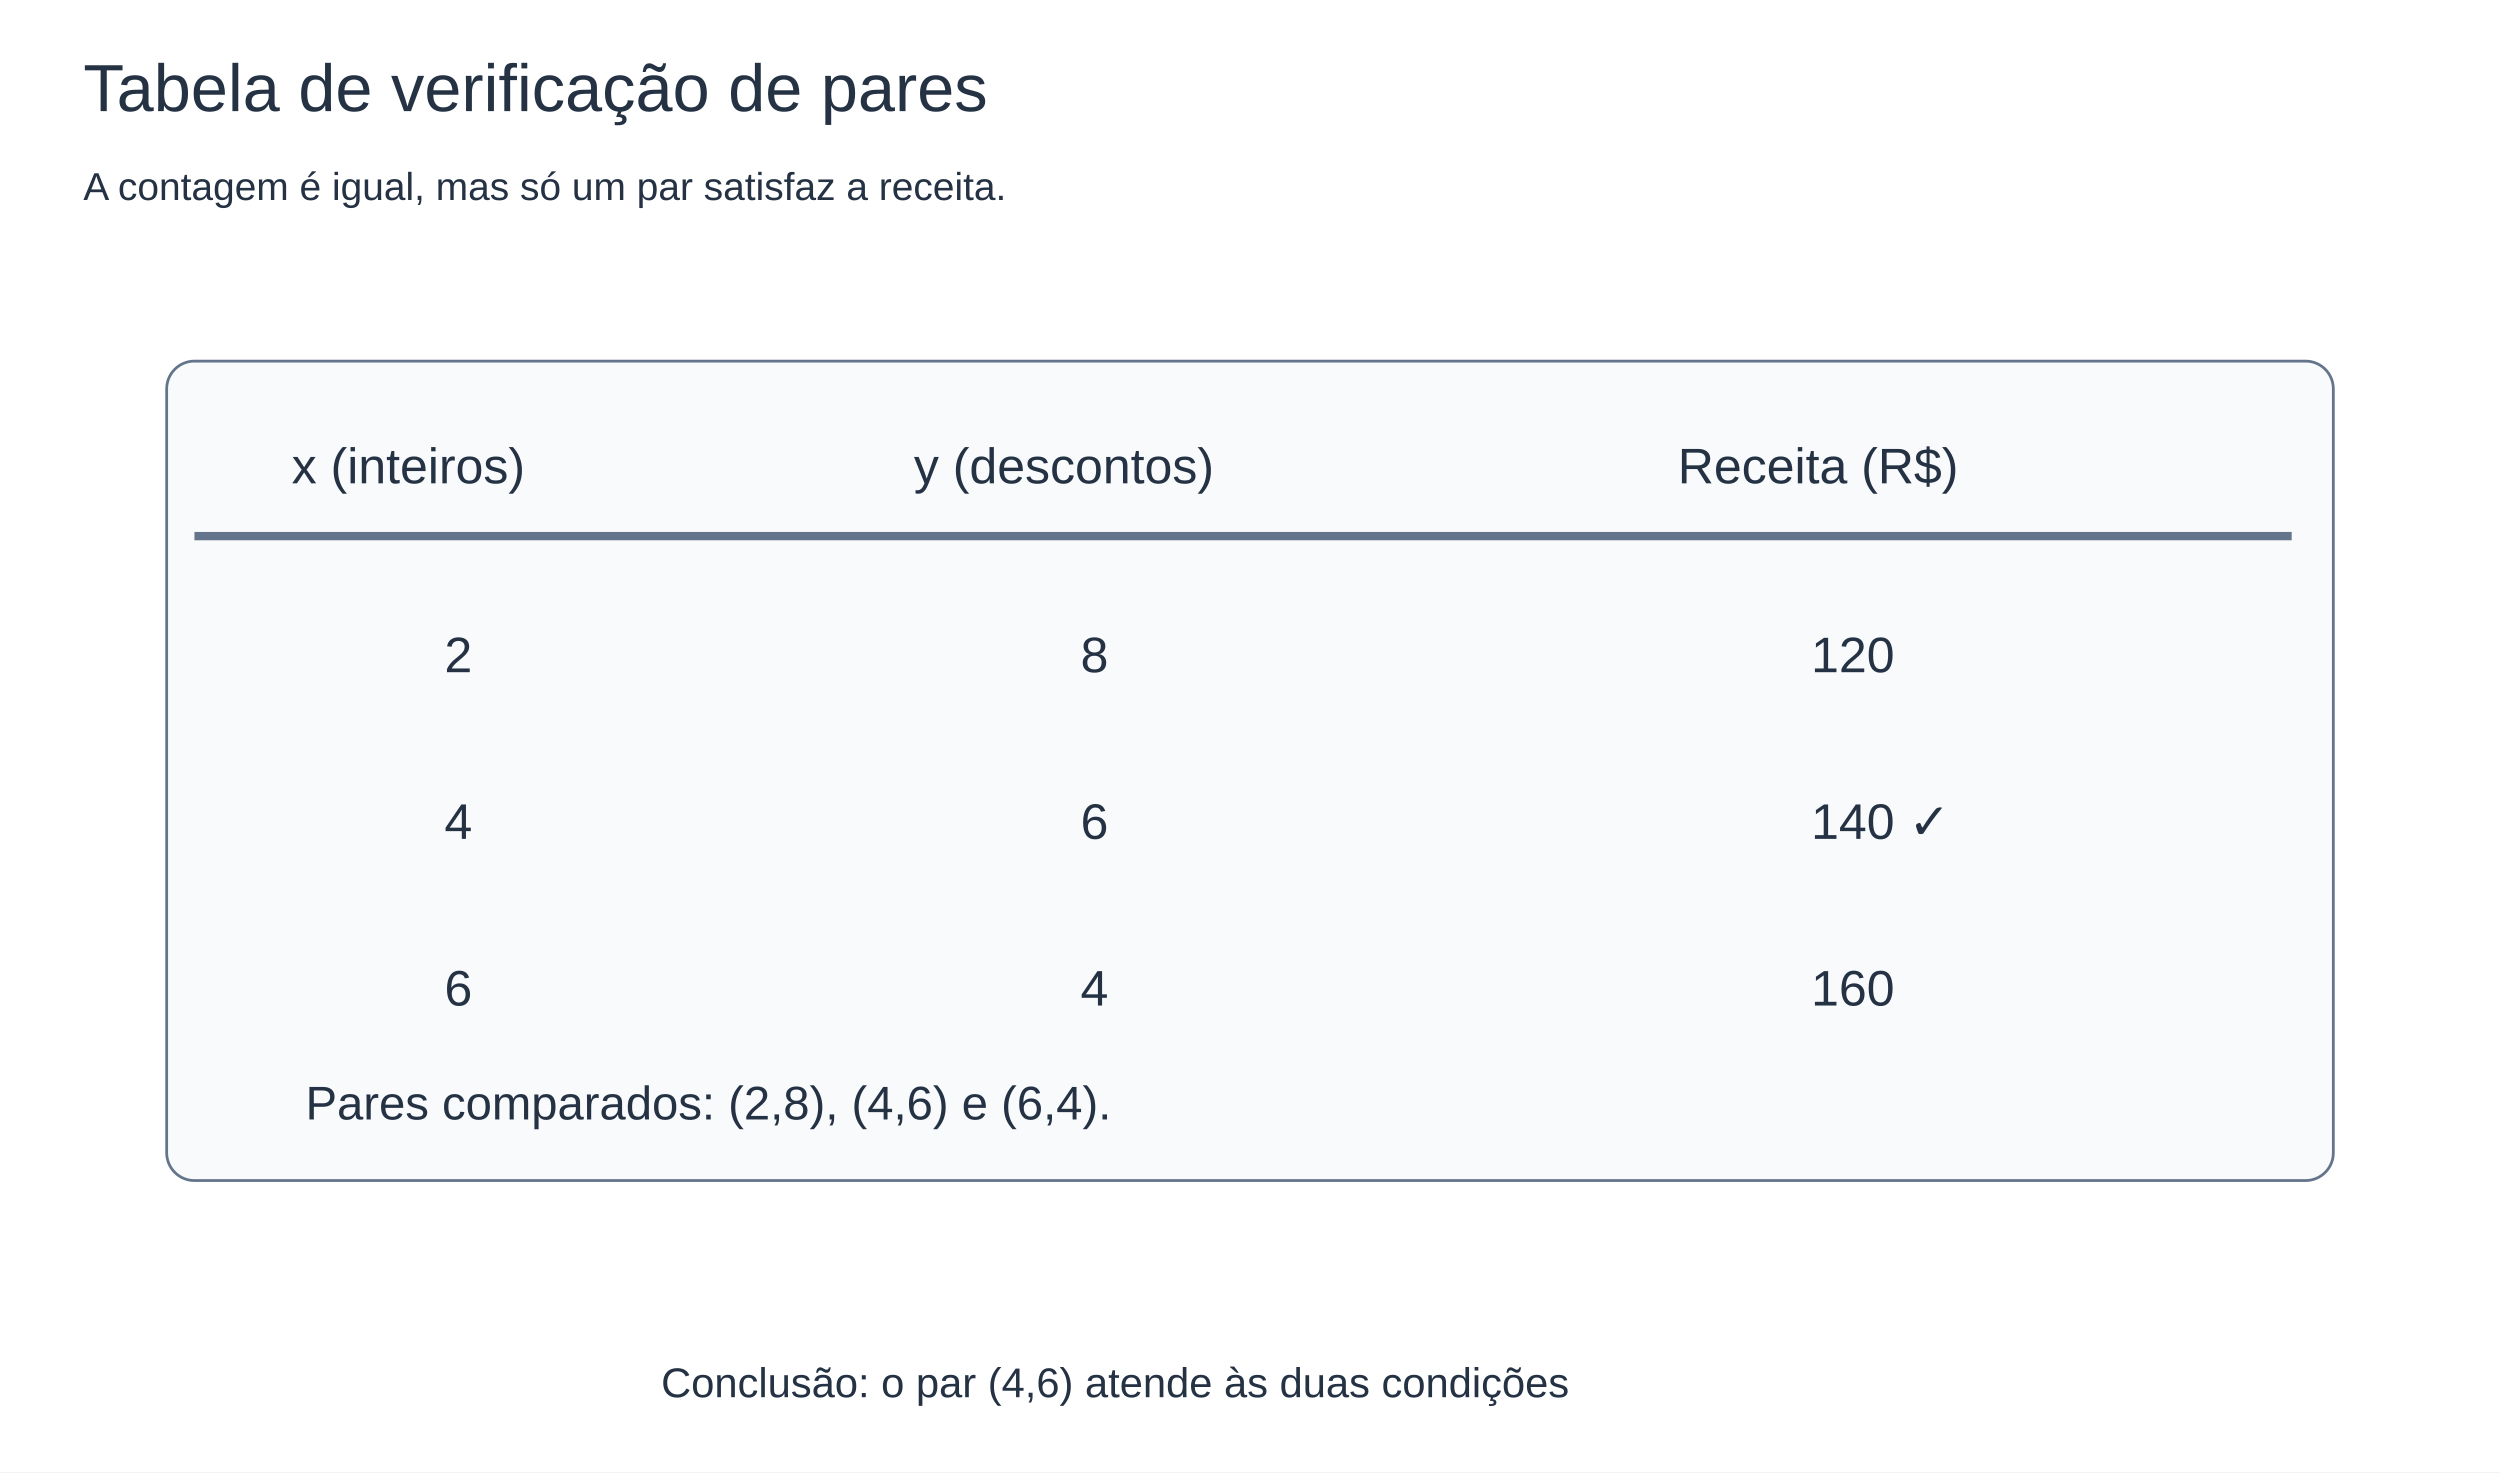
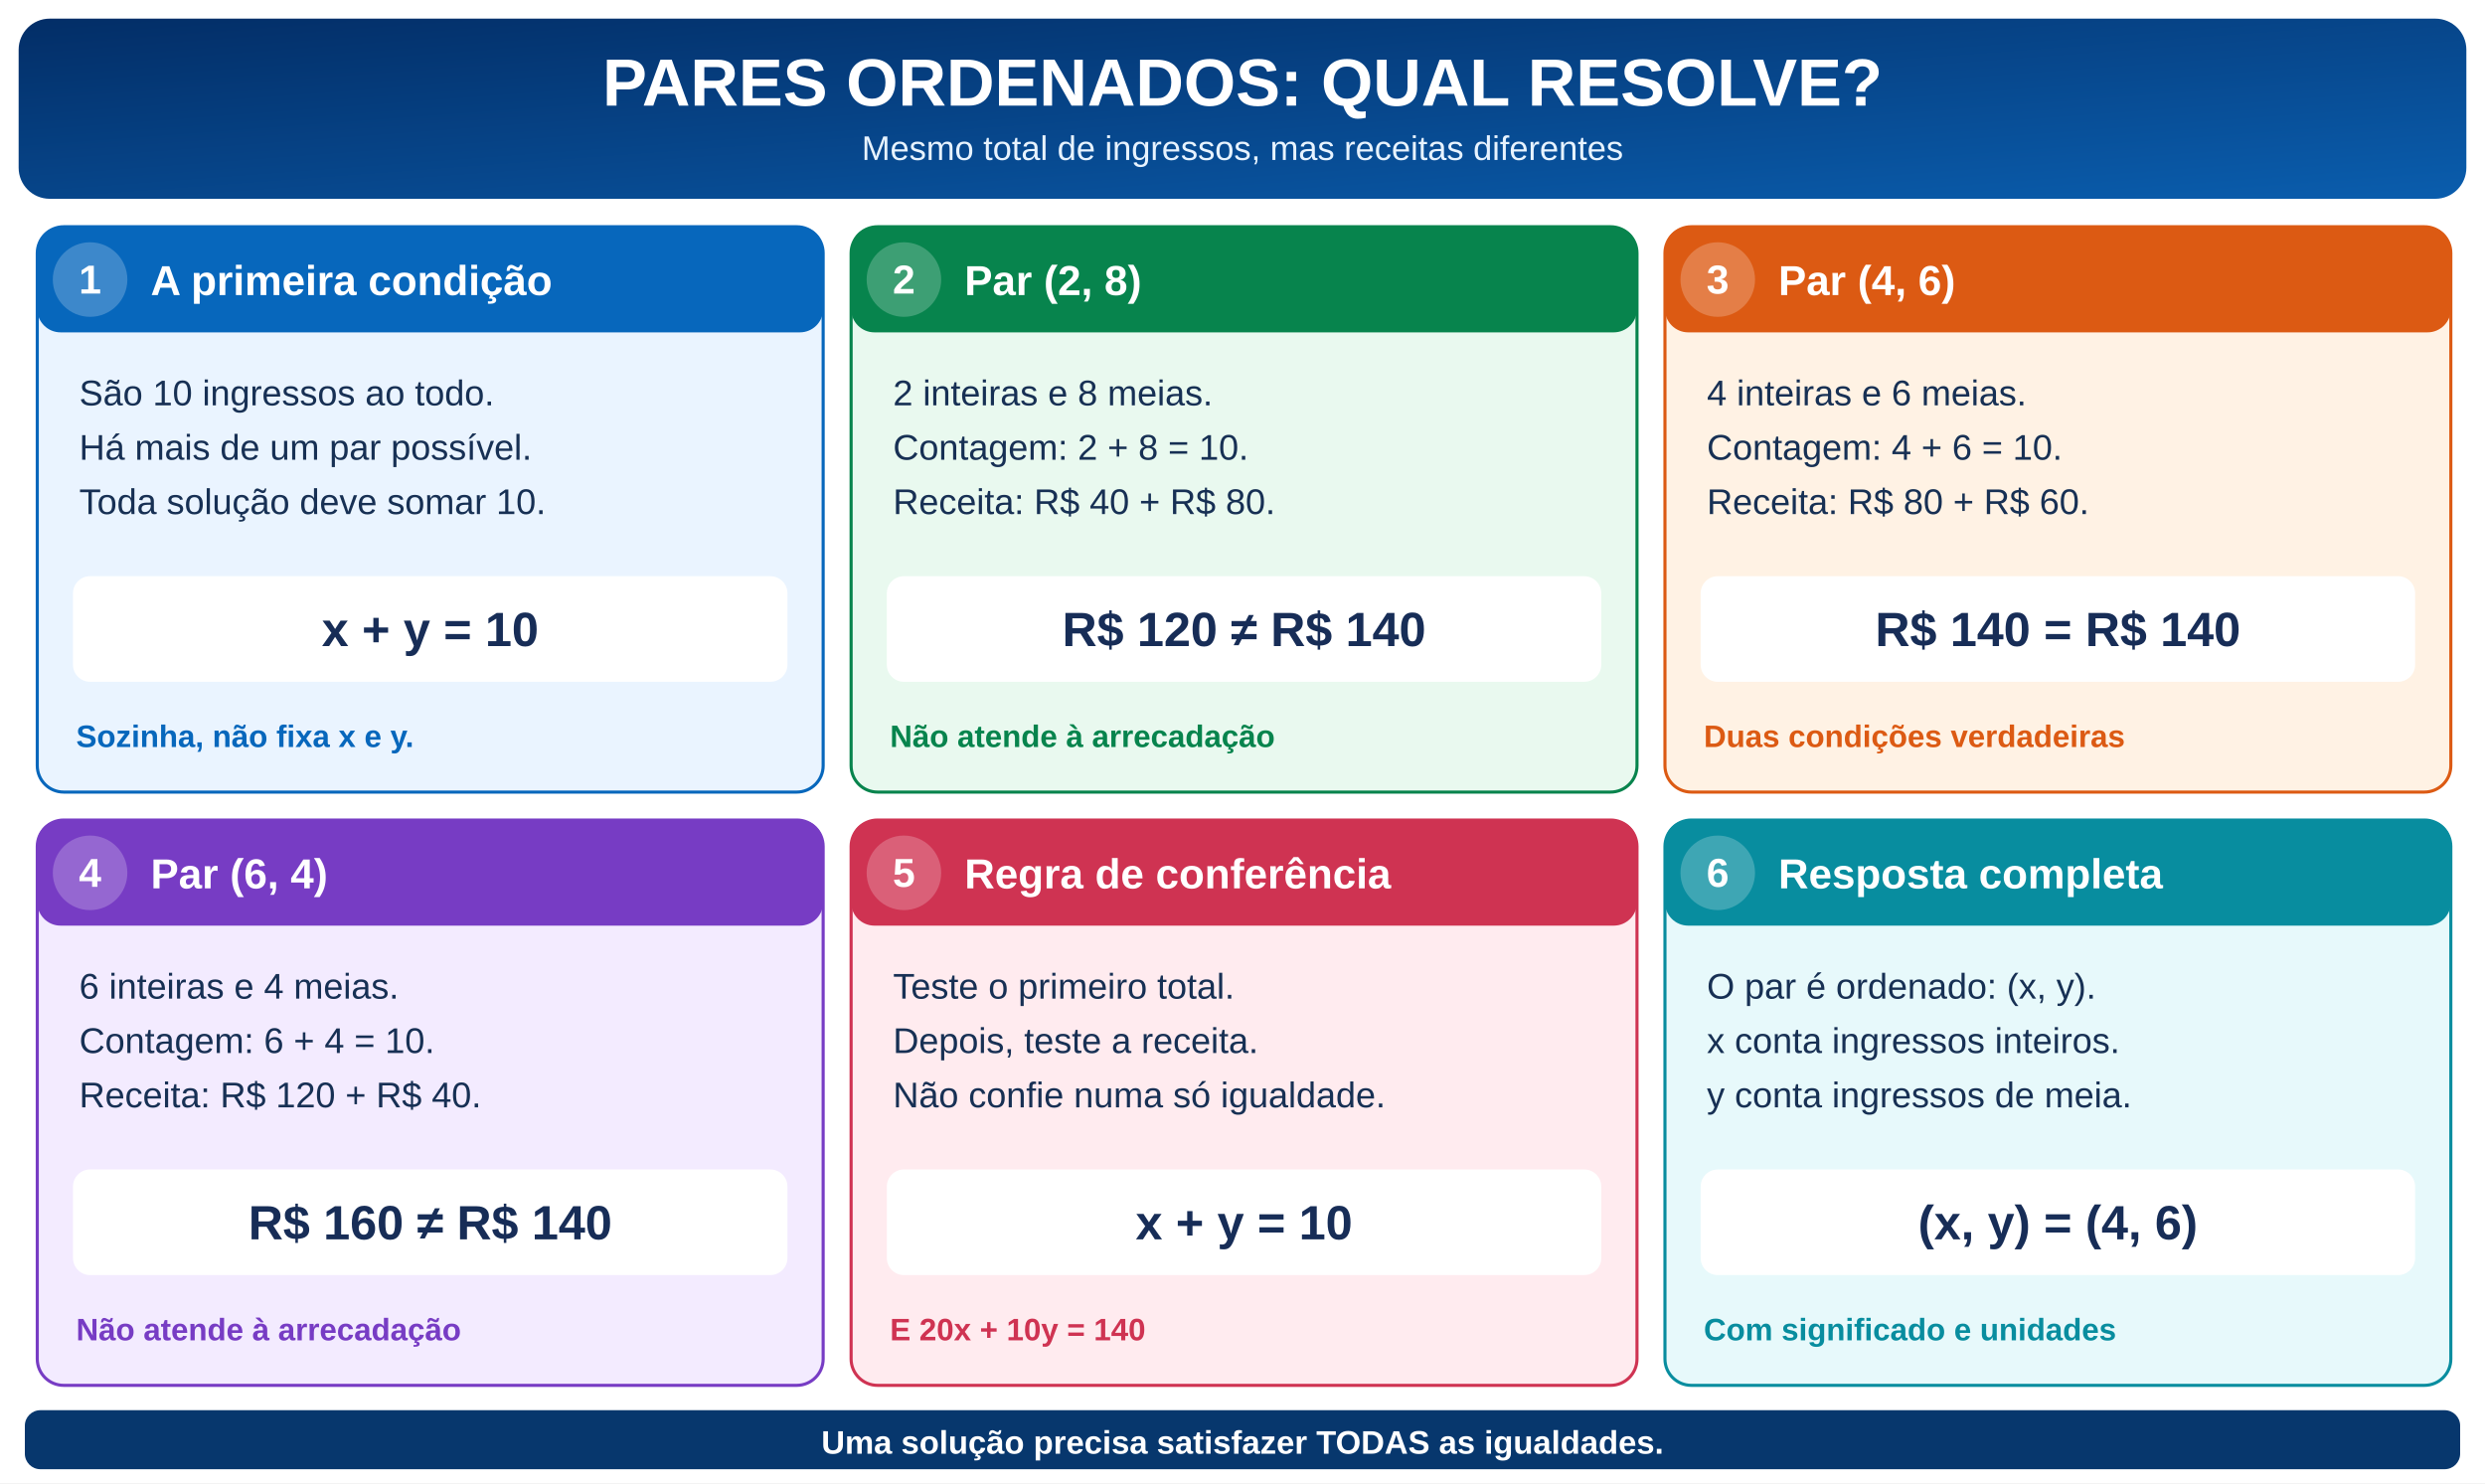
- <svg xmlns="http://www.w3.org/2000/svg" role="img" aria-labelledby="title desc" viewBox="0 0 900 530">
-   <rect width="900" height="530" fill="#fff" />
-   <text x="30" y="40" fill="#243244" font-size="24" font-family="Arial,sans-serif">Tabela de verificação de pares</text>
-   <text x="30" y="72" fill="#243244" font-size="14" font-family="Arial,sans-serif">A contagem é igual, mas só um par satisfaz a receita.</text>
-   <rect x="60" y="130" width="780" height="295" rx="10" fill="#f8fafc" stroke="#64748b" />
-   <text x="105" y="174" fill="#243244" font-size="18" font-family="Arial,sans-serif">x (inteiros)</text>
-   <text x="329" y="174" fill="#243244" font-size="18" font-family="Arial,sans-serif">y (descontos)</text>
-   <text x="604" y="174" fill="#243244" font-size="18" font-family="Arial,sans-serif">Receita (R$)</text>
-   <path d="M70 193L825 193" stroke="#64748b" stroke-width="3" />
-   <text x="160" y="242" fill="#243244" font-size="18" font-family="Arial,sans-serif">2</text>
-   <text x="389" y="242" fill="#243244" font-size="18" font-family="Arial,sans-serif">8</text>
-   <text x="652" y="242" fill="#243244" font-size="18" font-family="Arial,sans-serif">120</text>
-   <text x="160" y="302" fill="#243244" font-size="18" font-family="Arial,sans-serif">4</text>
-   <text x="389" y="302" fill="#243244" font-size="18" font-family="Arial,sans-serif">6</text>
-   <text x="652" y="302" fill="#243244" font-size="18" font-family="Arial,sans-serif">140  ✓</text>
-   <text x="160" y="362" fill="#243244" font-size="18" font-family="Arial,sans-serif">6</text>
-   <text x="389" y="362" fill="#243244" font-size="18" font-family="Arial,sans-serif">4</text>
-   <text x="652" y="362" fill="#243244" font-size="18" font-family="Arial,sans-serif">160</text>
-   <text x="110" y="403" fill="#243244" font-size="17" font-family="Arial,sans-serif">Pares comparados: (2,8), (4,6) e (6,4).</text>
-   <text x="238" y="503" fill="#243244" font-size="15" font-family="Arial,sans-serif">Conclusão: o par (4,6) atende às duas condições</text>
+ <svg xmlns="http://www.w3.org/2000/svg" viewBox="0 0 1600 955" role="img" aria-labelledby="title desc">
+   <rect x="0" y="0" width="1600" height="955" rx="0" fill="#fff" />
+   <defs>
+     <linearGradient id="blue" x1="0" y1="0" x2="1" y2="1">
+       <stop offset="0" stop-color="#032e67" />
+       <stop offset="1" stop-color="#0a5dad" />
+     </linearGradient>
+   </defs>
+   <rect x="12" y="12" width="1576" height="116" rx="20" fill="url(#blue)" />
+   <text x="800" y="68" text-anchor="middle" font-family="Arial,DejaVu Sans,sans-serif" font-size="43" font-weight="700" fill="#fff">PARES ORDENADOS: QUAL RESOLVE?</text>
+   <text x="800" y="103" text-anchor="middle" font-family="Arial,DejaVu Sans,sans-serif" font-size="22" font-weight="400" fill="#e7f3ff">Mesmo total de ingressos, mas receitas diferentes</text>
+   <rect x="24" y="146" width="506" height="364" rx="17" fill="#eaf4ff" stroke="#0767bc" stroke-width="2" />
+   <rect x="24" y="146" width="506" height="68" rx="15" fill="#0767bc" />
+   <circle cx="58" cy="180" r="24" fill="#ffffff" opacity=".22" />
+   <text x="58" y="189" text-anchor="middle" font-family="Arial,DejaVu Sans,sans-serif" font-size="26" font-weight="700" fill="#fff">1</text>
+   <text x="97" y="190" text-anchor="start" font-family="Arial,DejaVu Sans,sans-serif" font-size="27" font-weight="700" fill="#fff">A primeira condição</text>
+   <text x="51" y="261" text-anchor="start" font-family="Arial,DejaVu Sans,sans-serif" font-size="23" font-weight="400" fill="#173054">São 10 ingressos ao todo.</text>
+   <text x="51" y="296" text-anchor="start" font-family="Arial,DejaVu Sans,sans-serif" font-size="23" font-weight="400" fill="#173054">Há mais de um par possível.</text>
+   <text x="51" y="331" text-anchor="start" font-family="Arial,DejaVu Sans,sans-serif" font-size="23" font-weight="400" fill="#173054">Toda solução deve somar 10.</text>
+   <rect x="47" y="371" width="460" height="68" rx="11" fill="#fff" />
+   <text x="277" y="416" text-anchor="middle" font-family="Arial,DejaVu Sans,sans-serif" font-size="31" font-weight="700" fill="#172d57">x + y = 10</text>
+   <text x="49" y="481" text-anchor="start" font-family="Arial,DejaVu Sans,sans-serif" font-size="20" font-weight="700" fill="#0767bc">Sozinha, não fixa x e y.</text>
+   <rect x="548" y="146" width="506" height="364" rx="17" fill="#e9f9ef" stroke="#07844d" stroke-width="2" />
+   <rect x="548" y="146" width="506" height="68" rx="15" fill="#07844d" />
+   <circle cx="582" cy="180" r="24" fill="#ffffff" opacity=".22" />
+   <text x="582" y="189" text-anchor="middle" font-family="Arial,DejaVu Sans,sans-serif" font-size="26" font-weight="700" fill="#fff">2</text>
+   <text x="621" y="190" text-anchor="start" font-family="Arial,DejaVu Sans,sans-serif" font-size="27" font-weight="700" fill="#fff">Par (2, 8)</text>
+   <text x="575" y="261" text-anchor="start" font-family="Arial,DejaVu Sans,sans-serif" font-size="23" font-weight="400" fill="#173054">2 inteiras e 8 meias.</text>
+   <text x="575" y="296" text-anchor="start" font-family="Arial,DejaVu Sans,sans-serif" font-size="23" font-weight="400" fill="#173054">Contagem: 2 + 8 = 10.</text>
+   <text x="575" y="331" text-anchor="start" font-family="Arial,DejaVu Sans,sans-serif" font-size="23" font-weight="400" fill="#173054">Receita: R$ 40 + R$ 80.</text>
+   <rect x="571" y="371" width="460" height="68" rx="11" fill="#fff" />
+   <text x="801" y="416" text-anchor="middle" font-family="Arial,DejaVu Sans,sans-serif" font-size="31" font-weight="700" fill="#172d57">R$ 120  ≠  R$ 140</text>
+   <text x="573" y="481" text-anchor="start" font-family="Arial,DejaVu Sans,sans-serif" font-size="20" font-weight="700" fill="#07844d">Não atende à arrecadação</text>
+   <rect x="1072" y="146" width="506" height="364" rx="17" fill="#fff2e4" stroke="#dc5a13" stroke-width="2" />
+   <rect x="1072" y="146" width="506" height="68" rx="15" fill="#dc5a13" />
+   <circle cx="1106" cy="180" r="24" fill="#ffffff" opacity=".22" />
+   <text x="1106" y="189" text-anchor="middle" font-family="Arial,DejaVu Sans,sans-serif" font-size="26" font-weight="700" fill="#fff">3</text>
+   <text x="1145" y="190" text-anchor="start" font-family="Arial,DejaVu Sans,sans-serif" font-size="27" font-weight="700" fill="#fff">Par (4, 6)</text>
+   <text x="1099" y="261" text-anchor="start" font-family="Arial,DejaVu Sans,sans-serif" font-size="23" font-weight="400" fill="#173054">4 inteiras e 6 meias.</text>
+   <text x="1099" y="296" text-anchor="start" font-family="Arial,DejaVu Sans,sans-serif" font-size="23" font-weight="400" fill="#173054">Contagem: 4 + 6 = 10.</text>
+   <text x="1099" y="331" text-anchor="start" font-family="Arial,DejaVu Sans,sans-serif" font-size="23" font-weight="400" fill="#173054">Receita: R$ 80 + R$ 60.</text>
+   <rect x="1095" y="371" width="460" height="68" rx="11" fill="#fff" />
+   <text x="1325" y="416" text-anchor="middle" font-family="Arial,DejaVu Sans,sans-serif" font-size="31" font-weight="700" fill="#172d57">R$ 140  =  R$ 140</text>
+   <text x="1097" y="481" text-anchor="start" font-family="Arial,DejaVu Sans,sans-serif" font-size="20" font-weight="700" fill="#dc5a13">Duas condições verdadeiras</text>
+   <rect x="24" y="528" width="506" height="364" rx="17" fill="#f3ebff" stroke="#773cc4" stroke-width="2" />
+   <rect x="24" y="528" width="506" height="68" rx="15" fill="#773cc4" />
+   <circle cx="58" cy="562" r="24" fill="#ffffff" opacity=".22" />
+   <text x="58" y="571" text-anchor="middle" font-family="Arial,DejaVu Sans,sans-serif" font-size="26" font-weight="700" fill="#fff">4</text>
+   <text x="97" y="572" text-anchor="start" font-family="Arial,DejaVu Sans,sans-serif" font-size="27" font-weight="700" fill="#fff">Par (6, 4)</text>
+   <text x="51" y="643" text-anchor="start" font-family="Arial,DejaVu Sans,sans-serif" font-size="23" font-weight="400" fill="#173054">6 inteiras e 4 meias.</text>
+   <text x="51" y="678" text-anchor="start" font-family="Arial,DejaVu Sans,sans-serif" font-size="23" font-weight="400" fill="#173054">Contagem: 6 + 4 = 10.</text>
+   <text x="51" y="713" text-anchor="start" font-family="Arial,DejaVu Sans,sans-serif" font-size="23" font-weight="400" fill="#173054">Receita: R$ 120 + R$ 40.</text>
+   <rect x="47" y="753" width="460" height="68" rx="11" fill="#fff" />
+   <text x="277" y="798" text-anchor="middle" font-family="Arial,DejaVu Sans,sans-serif" font-size="31" font-weight="700" fill="#172d57">R$ 160  ≠  R$ 140</text>
+   <text x="49" y="863" text-anchor="start" font-family="Arial,DejaVu Sans,sans-serif" font-size="20" font-weight="700" fill="#773cc4">Não atende à arrecadação</text>
+   <rect x="548" y="528" width="506" height="364" rx="17" fill="#ffebef" stroke="#cf3352" stroke-width="2" />
+   <rect x="548" y="528" width="506" height="68" rx="15" fill="#cf3352" />
+   <circle cx="582" cy="562" r="24" fill="#ffffff" opacity=".22" />
+   <text x="582" y="571" text-anchor="middle" font-family="Arial,DejaVu Sans,sans-serif" font-size="26" font-weight="700" fill="#fff">5</text>
+   <text x="621" y="572" text-anchor="start" font-family="Arial,DejaVu Sans,sans-serif" font-size="27" font-weight="700" fill="#fff">Regra de conferência</text>
+   <text x="575" y="643" text-anchor="start" font-family="Arial,DejaVu Sans,sans-serif" font-size="23" font-weight="400" fill="#173054">Teste o primeiro total.</text>
+   <text x="575" y="678" text-anchor="start" font-family="Arial,DejaVu Sans,sans-serif" font-size="23" font-weight="400" fill="#173054">Depois, teste a receita.</text>
+   <text x="575" y="713" text-anchor="start" font-family="Arial,DejaVu Sans,sans-serif" font-size="23" font-weight="400" fill="#173054">Não confie numa só igualdade.</text>
+   <rect x="571" y="753" width="460" height="68" rx="11" fill="#fff" />
+   <text x="801" y="798" text-anchor="middle" font-family="Arial,DejaVu Sans,sans-serif" font-size="31" font-weight="700" fill="#172d57">x + y = 10</text>
+   <text x="573" y="863" text-anchor="start" font-family="Arial,DejaVu Sans,sans-serif" font-size="20" font-weight="700" fill="#cf3352">E 20x + 10y = 140</text>
+   <rect x="1072" y="528" width="506" height="364" rx="17" fill="#e7f9fb" stroke="#088d9f" stroke-width="2" />
+   <rect x="1072" y="528" width="506" height="68" rx="15" fill="#088d9f" />
+   <circle cx="1106" cy="562" r="24" fill="#ffffff" opacity=".22" />
+   <text x="1106" y="571" text-anchor="middle" font-family="Arial,DejaVu Sans,sans-serif" font-size="26" font-weight="700" fill="#fff">6</text>
+   <text x="1145" y="572" text-anchor="start" font-family="Arial,DejaVu Sans,sans-serif" font-size="27" font-weight="700" fill="#fff">Resposta completa</text>
+   <text x="1099" y="643" text-anchor="start" font-family="Arial,DejaVu Sans,sans-serif" font-size="23" font-weight="400" fill="#173054">O par é ordenado: (x, y).</text>
+   <text x="1099" y="678" text-anchor="start" font-family="Arial,DejaVu Sans,sans-serif" font-size="23" font-weight="400" fill="#173054">x conta ingressos inteiros.</text>
+   <text x="1099" y="713" text-anchor="start" font-family="Arial,DejaVu Sans,sans-serif" font-size="23" font-weight="400" fill="#173054">y conta ingressos de meia.</text>
+   <rect x="1095" y="753" width="460" height="68" rx="11" fill="#fff" />
+   <text x="1325" y="798" text-anchor="middle" font-family="Arial,DejaVu Sans,sans-serif" font-size="31" font-weight="700" fill="#172d57">(x, y) = (4, 6)</text>
+   <text x="1097" y="863" text-anchor="start" font-family="Arial,DejaVu Sans,sans-serif" font-size="20" font-weight="700" fill="#088d9f">Com significado e unidades</text>
+   <rect x="16" y="908" width="1568" height="38" rx="10" fill="#07376d" />
+   <text x="800" y="936" text-anchor="middle" font-family="Arial,DejaVu Sans,sans-serif" font-size="21" font-weight="700" fill="#fff">Uma solução precisa satisfazer TODAS as igualdades.</text>
</svg>
